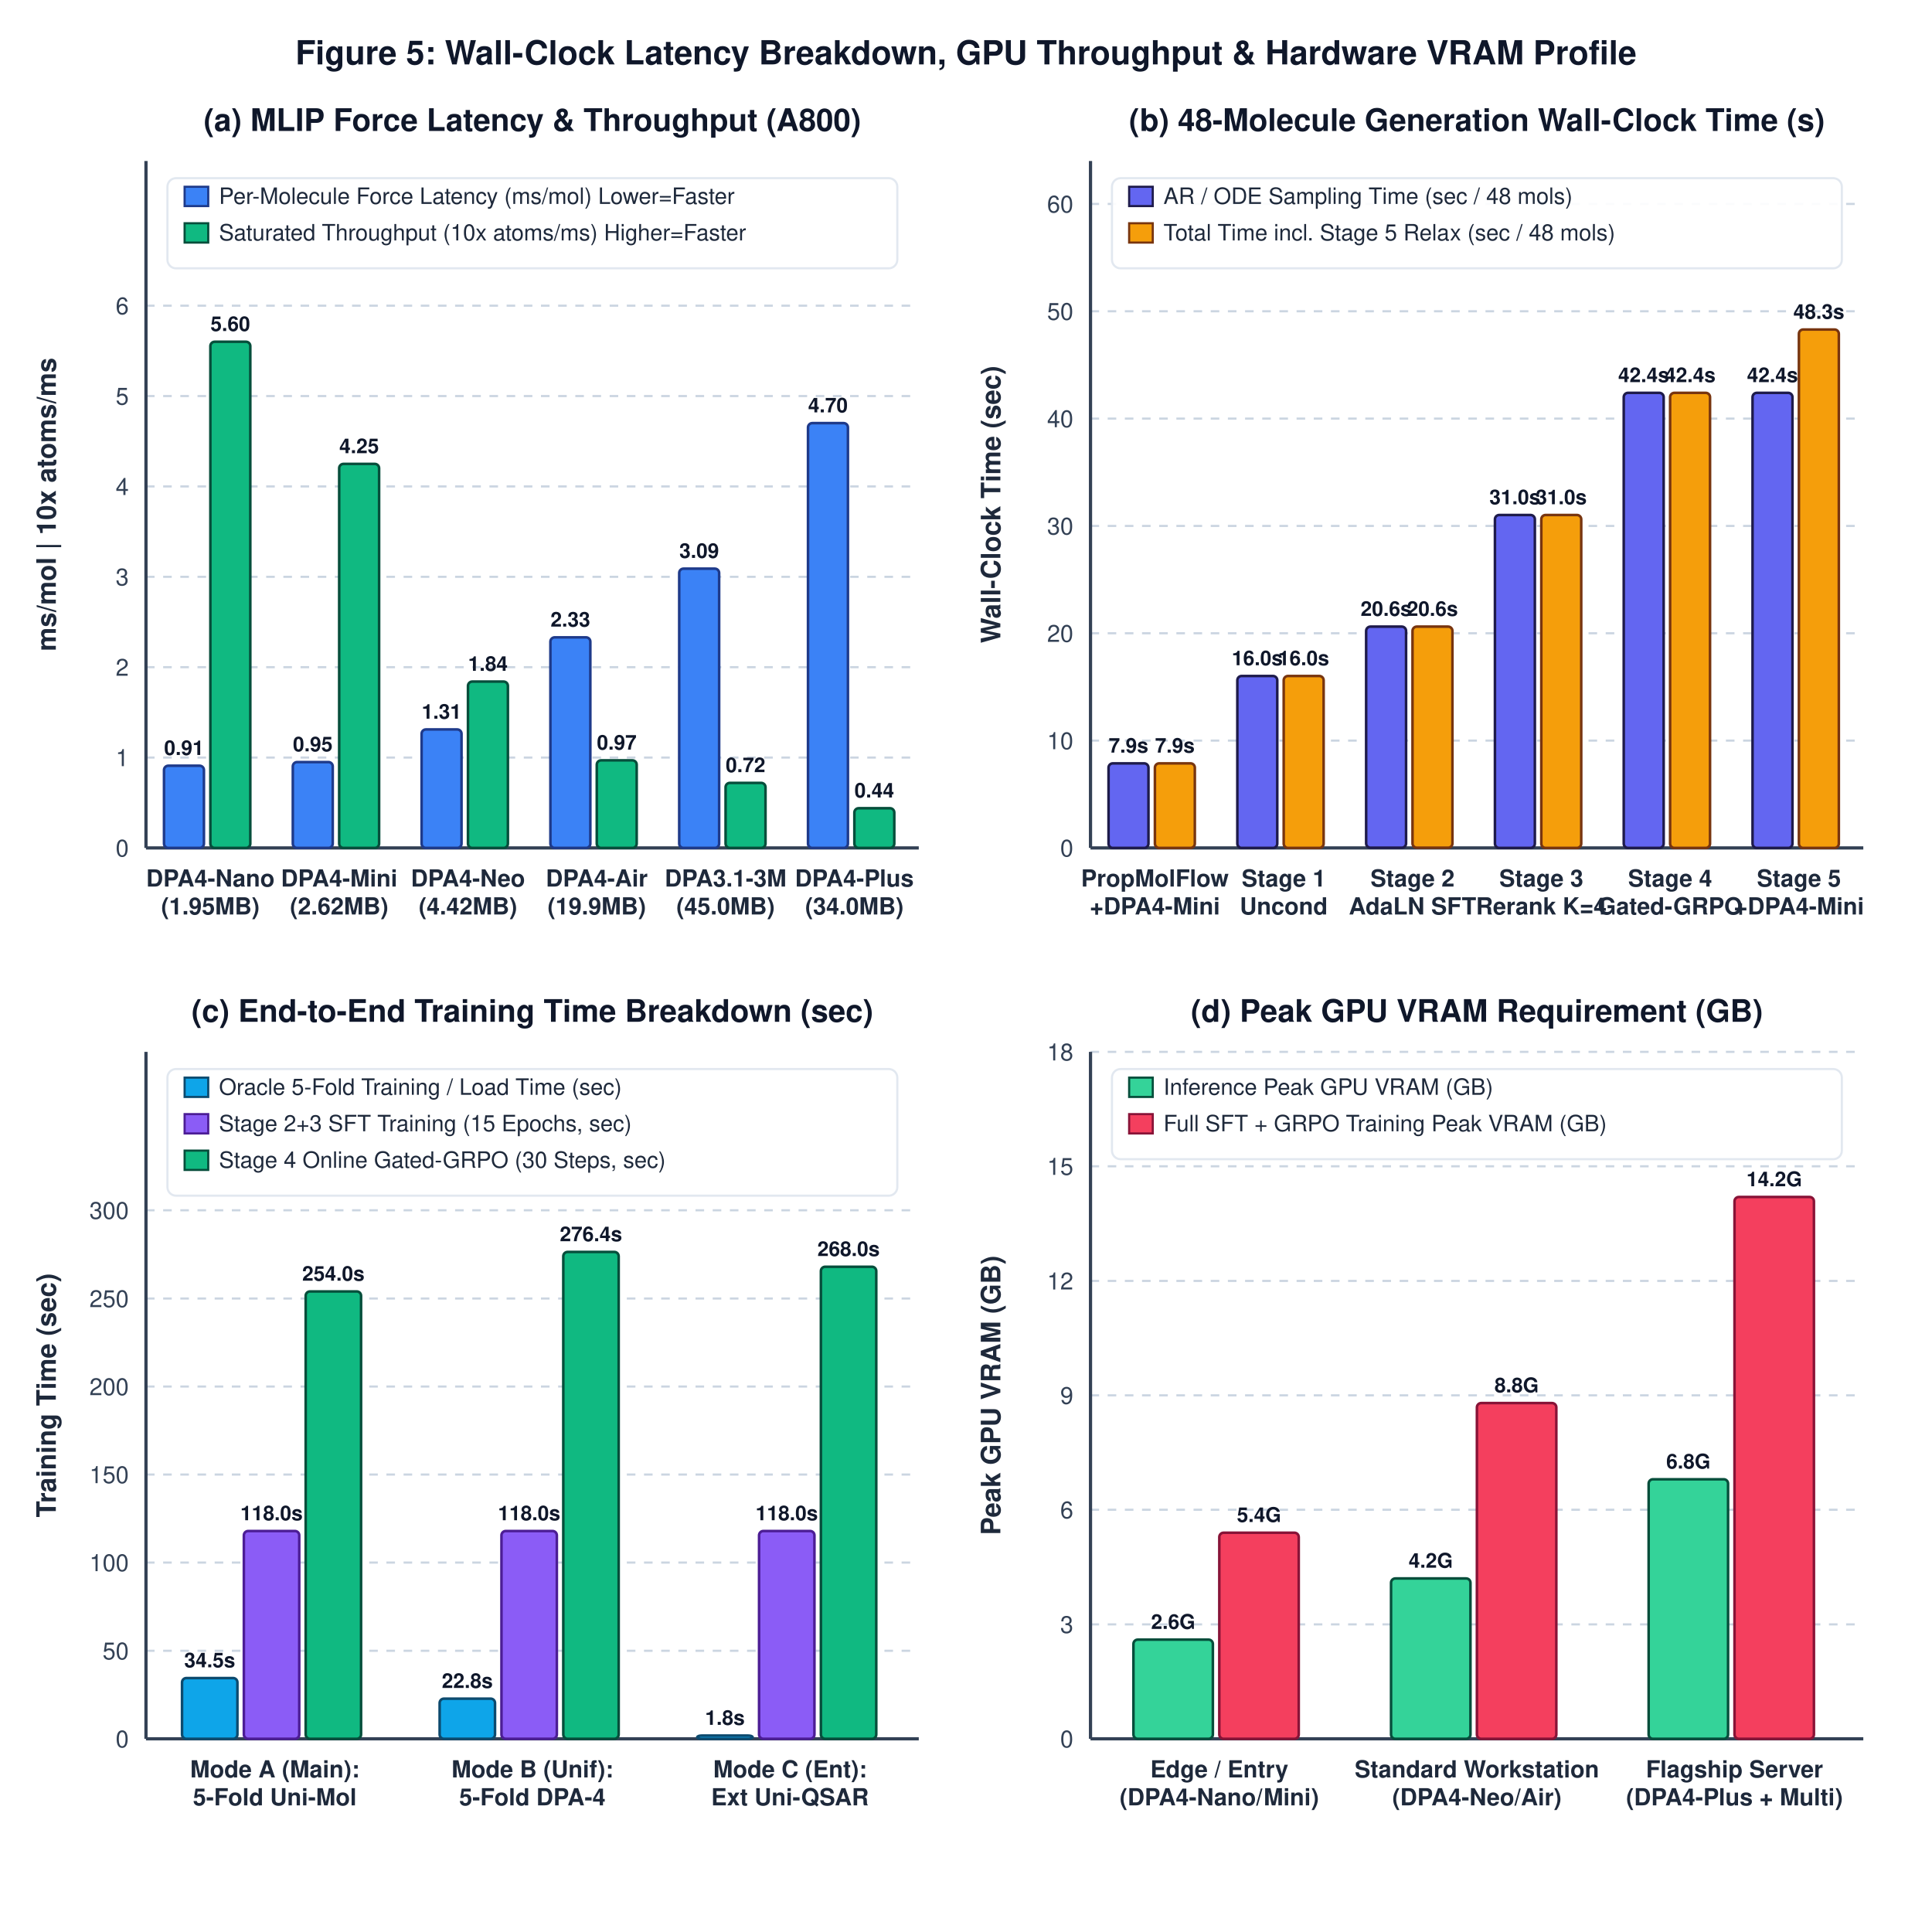
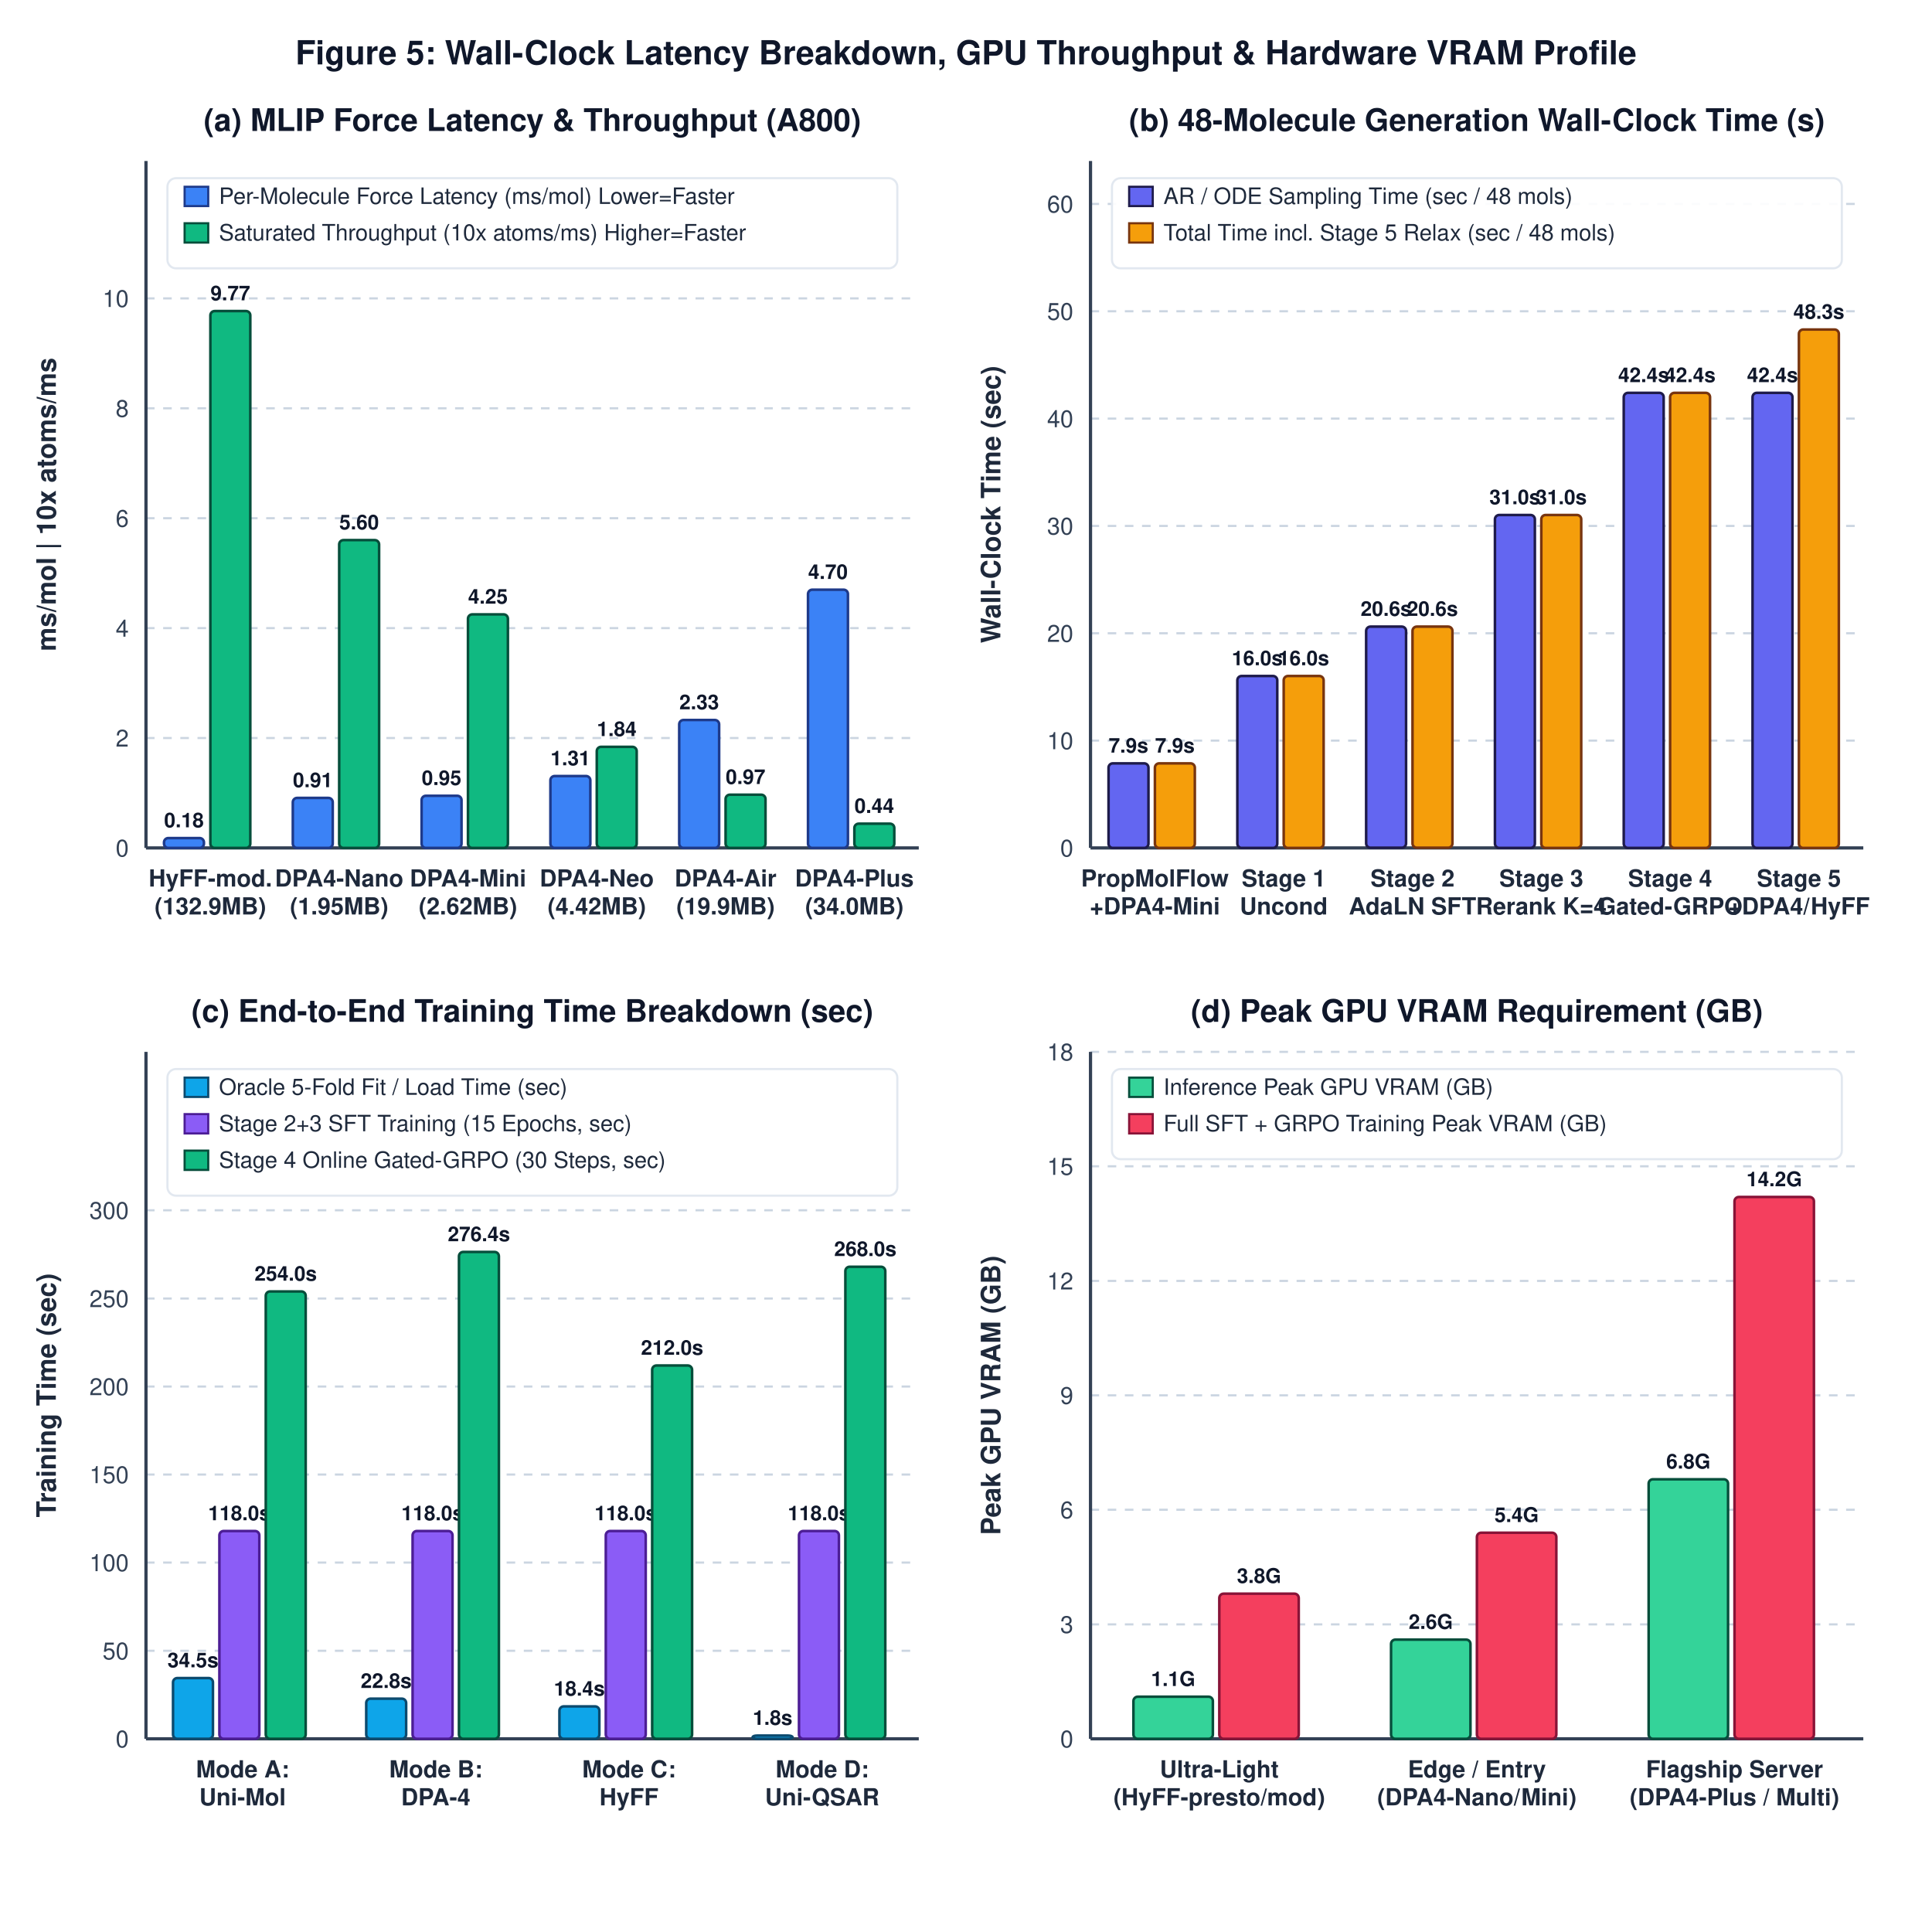
<svg xmlns="http://www.w3.org/2000/svg" width="900" height="900" viewBox="0 0 900 900">
  <rect width="900" height="900" fill="#ffffff" />
  <text x="450.0" y="30" font-family="Helvetica, Arial, sans-serif" font-size="15.5" font-weight="bold" text-anchor="middle" fill="#0f172a">Figure 5: Wall-Clock Latency Breakdown, GPU Throughput &amp; Hardware VRAM Profile</text>
  <text x="248.0" y="61.0" font-family="Helvetica, Arial, sans-serif" font-size="14.5" font-weight="bold" text-anchor="middle" fill="#0f172a">(a) MLIP Force Latency &amp; Throughput (A800)</text>
  <text transform="translate(26.0,235.0) rotate(-90)" font-family="Helvetica, Arial, sans-serif" font-size="12.5" font-weight="bold" text-anchor="middle" fill="#1e293b">ms/mol  |  10x atoms/ms</text>
  <line x1="68" y1="395.0" x2="428" y2="395.0" stroke="#cbd5e1" stroke-width="1" stroke-dasharray="4,4" />
  <text x="60" y="399.0" font-family="Helvetica, Arial, sans-serif" font-size="11" text-anchor="end" fill="#334155">0</text>
-   <line x1="68" y1="352.9" x2="428" y2="352.9" stroke="#cbd5e1" stroke-width="1" stroke-dasharray="4,4" />
-   <text x="60" y="356.9" font-family="Helvetica, Arial, sans-serif" font-size="11" text-anchor="end" fill="#334155">1</text>
-   <line x1="68" y1="310.8" x2="428" y2="310.8" stroke="#cbd5e1" stroke-width="1" stroke-dasharray="4,4" />
-   <text x="60" y="314.8" font-family="Helvetica, Arial, sans-serif" font-size="11" text-anchor="end" fill="#334155">2</text>
-   <line x1="68" y1="268.7" x2="428" y2="268.7" stroke="#cbd5e1" stroke-width="1" stroke-dasharray="4,4" />
-   <text x="60" y="272.7" font-family="Helvetica, Arial, sans-serif" font-size="11" text-anchor="end" fill="#334155">3</text>
-   <line x1="68" y1="226.6" x2="428" y2="226.6" stroke="#cbd5e1" stroke-width="1" stroke-dasharray="4,4" />
-   <text x="60" y="230.6" font-family="Helvetica, Arial, sans-serif" font-size="11" text-anchor="end" fill="#334155">4</text>
-   <line x1="68" y1="184.5" x2="428" y2="184.5" stroke="#cbd5e1" stroke-width="1" stroke-dasharray="4,4" />
-   <text x="60" y="188.5" font-family="Helvetica, Arial, sans-serif" font-size="11" text-anchor="end" fill="#334155">5</text>
-   <line x1="68" y1="142.4" x2="428" y2="142.4" stroke="#cbd5e1" stroke-width="1" stroke-dasharray="4,4" />
-   <text x="60" y="146.4" font-family="Helvetica, Arial, sans-serif" font-size="11" text-anchor="end" fill="#334155">6</text>
+   <line x1="68" y1="343.8" x2="428" y2="343.8" stroke="#cbd5e1" stroke-width="1" stroke-dasharray="4,4" />
+   <text x="60" y="347.8" font-family="Helvetica, Arial, sans-serif" font-size="11" text-anchor="end" fill="#334155">2</text>
+   <line x1="68" y1="292.6" x2="428" y2="292.6" stroke="#cbd5e1" stroke-width="1" stroke-dasharray="4,4" />
+   <text x="60" y="296.6" font-family="Helvetica, Arial, sans-serif" font-size="11" text-anchor="end" fill="#334155">4</text>
+   <line x1="68" y1="241.4" x2="428" y2="241.4" stroke="#cbd5e1" stroke-width="1" stroke-dasharray="4,4" />
+   <text x="60" y="245.4" font-family="Helvetica, Arial, sans-serif" font-size="11" text-anchor="end" fill="#334155">6</text>
+   <line x1="68" y1="190.2" x2="428" y2="190.2" stroke="#cbd5e1" stroke-width="1" stroke-dasharray="4,4" />
+   <text x="60" y="194.2" font-family="Helvetica, Arial, sans-serif" font-size="11" text-anchor="end" fill="#334155">8</text>
+   <line x1="68" y1="139.0" x2="428" y2="139.0" stroke="#cbd5e1" stroke-width="1" stroke-dasharray="4,4" />
+   <text x="60" y="143.0" font-family="Helvetica, Arial, sans-serif" font-size="11" text-anchor="end" fill="#334155">10</text>
  <line x1="68" y1="75" x2="68" y2="395" stroke="#334155" stroke-width="1.5" />
  <line x1="68" y1="395" x2="428" y2="395" stroke="#334155" stroke-width="1.5" />
-   <text x="98.0" y="413.0" font-family="Helvetica, Arial, sans-serif" font-size="11" font-weight="bold" text-anchor="middle" fill="#1e293b">DPA4-Nano</text>
-   <text x="98.0" y="426.0" font-family="Helvetica, Arial, sans-serif" font-size="11" font-weight="bold" text-anchor="middle" fill="#1e293b">(1.95MB)</text>
-   <rect x="76.4" y="356.7" width="18.6" height="38.3" fill="#3b82f6" stroke="#1e3a8a" stroke-width="1.2" rx="2" />
-   <text x="85.7" y="351.7" font-family="Helvetica, Arial, sans-serif" font-size="9.5" font-weight="bold" text-anchor="middle" fill="#0f172a">0.91</text>
-   <rect x="98.0" y="159.2" width="18.6" height="235.8" fill="#10b981" stroke="#064e3b" stroke-width="1.2" rx="2" />
-   <text x="107.3" y="154.2" font-family="Helvetica, Arial, sans-serif" font-size="9.5" font-weight="bold" text-anchor="middle" fill="#0f172a">5.60</text>
-   <text x="158.0" y="413.0" font-family="Helvetica, Arial, sans-serif" font-size="11" font-weight="bold" text-anchor="middle" fill="#1e293b">DPA4-Mini</text>
-   <text x="158.0" y="426.0" font-family="Helvetica, Arial, sans-serif" font-size="11" font-weight="bold" text-anchor="middle" fill="#1e293b">(2.62MB)</text>
-   <rect x="136.4" y="355.0" width="18.6" height="40.0" fill="#3b82f6" stroke="#1e3a8a" stroke-width="1.2" rx="2" />
-   <text x="145.7" y="350.0" font-family="Helvetica, Arial, sans-serif" font-size="9.5" font-weight="bold" text-anchor="middle" fill="#0f172a">0.95</text>
-   <rect x="158.0" y="216.1" width="18.6" height="178.9" fill="#10b981" stroke="#064e3b" stroke-width="1.2" rx="2" />
-   <text x="167.3" y="211.1" font-family="Helvetica, Arial, sans-serif" font-size="9.5" font-weight="bold" text-anchor="middle" fill="#0f172a">4.25</text>
-   <text x="218.0" y="413.0" font-family="Helvetica, Arial, sans-serif" font-size="11" font-weight="bold" text-anchor="middle" fill="#1e293b">DPA4-Neo</text>
-   <text x="218.0" y="426.0" font-family="Helvetica, Arial, sans-serif" font-size="11" font-weight="bold" text-anchor="middle" fill="#1e293b">(4.42MB)</text>
-   <rect x="196.4" y="339.8" width="18.6" height="55.2" fill="#3b82f6" stroke="#1e3a8a" stroke-width="1.2" rx="2" />
-   <text x="205.7" y="334.8" font-family="Helvetica, Arial, sans-serif" font-size="9.5" font-weight="bold" text-anchor="middle" fill="#0f172a">1.31</text>
-   <rect x="218.0" y="317.5" width="18.6" height="77.5" fill="#10b981" stroke="#064e3b" stroke-width="1.2" rx="2" />
-   <text x="227.3" y="312.5" font-family="Helvetica, Arial, sans-serif" font-size="9.5" font-weight="bold" text-anchor="middle" fill="#0f172a">1.84</text>
-   <text x="278.0" y="413.0" font-family="Helvetica, Arial, sans-serif" font-size="11" font-weight="bold" text-anchor="middle" fill="#1e293b">DPA4-Air</text>
-   <text x="278.0" y="426.0" font-family="Helvetica, Arial, sans-serif" font-size="11" font-weight="bold" text-anchor="middle" fill="#1e293b">(19.9MB)</text>
-   <rect x="256.4" y="296.9" width="18.6" height="98.1" fill="#3b82f6" stroke="#1e3a8a" stroke-width="1.2" rx="2" />
-   <text x="265.7" y="291.9" font-family="Helvetica, Arial, sans-serif" font-size="9.5" font-weight="bold" text-anchor="middle" fill="#0f172a">2.33</text>
-   <rect x="278.0" y="354.2" width="18.6" height="40.8" fill="#10b981" stroke="#064e3b" stroke-width="1.2" rx="2" />
-   <text x="287.3" y="349.2" font-family="Helvetica, Arial, sans-serif" font-size="9.5" font-weight="bold" text-anchor="middle" fill="#0f172a">0.97</text>
-   <text x="338.0" y="413.0" font-family="Helvetica, Arial, sans-serif" font-size="11" font-weight="bold" text-anchor="middle" fill="#1e293b">DPA3.1-3M</text>
-   <text x="338.0" y="426.0" font-family="Helvetica, Arial, sans-serif" font-size="11" font-weight="bold" text-anchor="middle" fill="#1e293b">(45.0MB)</text>
-   <rect x="316.4" y="264.9" width="18.6" height="130.1" fill="#3b82f6" stroke="#1e3a8a" stroke-width="1.2" rx="2" />
-   <text x="325.7" y="259.9" font-family="Helvetica, Arial, sans-serif" font-size="9.5" font-weight="bold" text-anchor="middle" fill="#0f172a">3.09</text>
-   <rect x="338.0" y="364.7" width="18.6" height="30.3" fill="#10b981" stroke="#064e3b" stroke-width="1.2" rx="2" />
-   <text x="347.3" y="359.7" font-family="Helvetica, Arial, sans-serif" font-size="9.5" font-weight="bold" text-anchor="middle" fill="#0f172a">0.72</text>
+   <text x="98.0" y="413.0" font-family="Helvetica, Arial, sans-serif" font-size="11" font-weight="bold" text-anchor="middle" fill="#1e293b">HyFF-mod.</text>
+   <text x="98.0" y="426.0" font-family="Helvetica, Arial, sans-serif" font-size="11" font-weight="bold" text-anchor="middle" fill="#1e293b">(132.9MB)</text>
+   <rect x="76.4" y="390.4" width="18.6" height="4.6" fill="#3b82f6" stroke="#1e3a8a" stroke-width="1.2" rx="2" />
+   <text x="85.7" y="385.4" font-family="Helvetica, Arial, sans-serif" font-size="9.5" font-weight="bold" text-anchor="middle" fill="#0f172a">0.18</text>
+   <rect x="98.0" y="144.9" width="18.6" height="250.1" fill="#10b981" stroke="#064e3b" stroke-width="1.2" rx="2" />
+   <text x="107.3" y="139.9" font-family="Helvetica, Arial, sans-serif" font-size="9.5" font-weight="bold" text-anchor="middle" fill="#0f172a">9.77</text>
+   <text x="158.0" y="413.0" font-family="Helvetica, Arial, sans-serif" font-size="11" font-weight="bold" text-anchor="middle" fill="#1e293b">DPA4-Nano</text>
+   <text x="158.0" y="426.0" font-family="Helvetica, Arial, sans-serif" font-size="11" font-weight="bold" text-anchor="middle" fill="#1e293b">(1.95MB)</text>
+   <rect x="136.4" y="371.7" width="18.6" height="23.3" fill="#3b82f6" stroke="#1e3a8a" stroke-width="1.2" rx="2" />
+   <text x="145.7" y="366.7" font-family="Helvetica, Arial, sans-serif" font-size="9.5" font-weight="bold" text-anchor="middle" fill="#0f172a">0.91</text>
+   <rect x="158.0" y="251.6" width="18.6" height="143.4" fill="#10b981" stroke="#064e3b" stroke-width="1.2" rx="2" />
+   <text x="167.3" y="246.6" font-family="Helvetica, Arial, sans-serif" font-size="9.5" font-weight="bold" text-anchor="middle" fill="#0f172a">5.60</text>
+   <text x="218.0" y="413.0" font-family="Helvetica, Arial, sans-serif" font-size="11" font-weight="bold" text-anchor="middle" fill="#1e293b">DPA4-Mini</text>
+   <text x="218.0" y="426.0" font-family="Helvetica, Arial, sans-serif" font-size="11" font-weight="bold" text-anchor="middle" fill="#1e293b">(2.62MB)</text>
+   <rect x="196.4" y="370.7" width="18.6" height="24.3" fill="#3b82f6" stroke="#1e3a8a" stroke-width="1.2" rx="2" />
+   <text x="205.7" y="365.7" font-family="Helvetica, Arial, sans-serif" font-size="9.5" font-weight="bold" text-anchor="middle" fill="#0f172a">0.95</text>
+   <rect x="218.0" y="286.2" width="18.6" height="108.8" fill="#10b981" stroke="#064e3b" stroke-width="1.2" rx="2" />
+   <text x="227.3" y="281.2" font-family="Helvetica, Arial, sans-serif" font-size="9.5" font-weight="bold" text-anchor="middle" fill="#0f172a">4.25</text>
+   <text x="278.0" y="413.0" font-family="Helvetica, Arial, sans-serif" font-size="11" font-weight="bold" text-anchor="middle" fill="#1e293b">DPA4-Neo</text>
+   <text x="278.0" y="426.0" font-family="Helvetica, Arial, sans-serif" font-size="11" font-weight="bold" text-anchor="middle" fill="#1e293b">(4.42MB)</text>
+   <rect x="256.4" y="361.5" width="18.6" height="33.5" fill="#3b82f6" stroke="#1e3a8a" stroke-width="1.2" rx="2" />
+   <text x="265.7" y="356.5" font-family="Helvetica, Arial, sans-serif" font-size="9.5" font-weight="bold" text-anchor="middle" fill="#0f172a">1.31</text>
+   <rect x="278.0" y="347.9" width="18.6" height="47.1" fill="#10b981" stroke="#064e3b" stroke-width="1.2" rx="2" />
+   <text x="287.3" y="342.9" font-family="Helvetica, Arial, sans-serif" font-size="9.5" font-weight="bold" text-anchor="middle" fill="#0f172a">1.84</text>
+   <text x="338.0" y="413.0" font-family="Helvetica, Arial, sans-serif" font-size="11" font-weight="bold" text-anchor="middle" fill="#1e293b">DPA4-Air</text>
+   <text x="338.0" y="426.0" font-family="Helvetica, Arial, sans-serif" font-size="11" font-weight="bold" text-anchor="middle" fill="#1e293b">(19.9MB)</text>
+   <rect x="316.4" y="335.4" width="18.6" height="59.6" fill="#3b82f6" stroke="#1e3a8a" stroke-width="1.2" rx="2" />
+   <text x="325.7" y="330.4" font-family="Helvetica, Arial, sans-serif" font-size="9.5" font-weight="bold" text-anchor="middle" fill="#0f172a">2.33</text>
+   <rect x="338.0" y="370.2" width="18.6" height="24.8" fill="#10b981" stroke="#064e3b" stroke-width="1.2" rx="2" />
+   <text x="347.3" y="365.2" font-family="Helvetica, Arial, sans-serif" font-size="9.5" font-weight="bold" text-anchor="middle" fill="#0f172a">0.97</text>
  <text x="398.0" y="413.0" font-family="Helvetica, Arial, sans-serif" font-size="11" font-weight="bold" text-anchor="middle" fill="#1e293b">DPA4-Plus</text>
  <text x="398.0" y="426.0" font-family="Helvetica, Arial, sans-serif" font-size="11" font-weight="bold" text-anchor="middle" fill="#1e293b">(34.0MB)</text>
-   <rect x="376.4" y="197.1" width="18.6" height="197.9" fill="#3b82f6" stroke="#1e3a8a" stroke-width="1.2" rx="2" />
-   <text x="385.7" y="192.1" font-family="Helvetica, Arial, sans-serif" font-size="9.5" font-weight="bold" text-anchor="middle" fill="#0f172a">4.70</text>
-   <rect x="398.0" y="376.5" width="18.6" height="18.5" fill="#10b981" stroke="#064e3b" stroke-width="1.2" rx="2" />
-   <text x="407.3" y="371.5" font-family="Helvetica, Arial, sans-serif" font-size="9.5" font-weight="bold" text-anchor="middle" fill="#0f172a">0.44</text>
+   <rect x="376.4" y="274.7" width="18.6" height="120.3" fill="#3b82f6" stroke="#1e3a8a" stroke-width="1.2" rx="2" />
+   <text x="385.7" y="269.7" font-family="Helvetica, Arial, sans-serif" font-size="9.5" font-weight="bold" text-anchor="middle" fill="#0f172a">4.70</text>
+   <rect x="398.0" y="383.7" width="18.6" height="11.3" fill="#10b981" stroke="#064e3b" stroke-width="1.2" rx="2" />
+   <text x="407.3" y="378.7" font-family="Helvetica, Arial, sans-serif" font-size="9.5" font-weight="bold" text-anchor="middle" fill="#0f172a">0.44</text>
  <rect x="78" y="83" width="340.0" height="42" fill="#ffffff" fill-opacity="0.92" stroke="#e2e8f0" rx="4" />
  <rect x="86" y="87" width="11" height="9" fill="#3b82f6" stroke="#1e3a8a" stroke-width="1" />
  <text x="102" y="95" font-family="Helvetica, Arial, sans-serif" font-size="10.5" fill="#1e293b">Per-Molecule Force Latency (ms/mol) Lower=Faster</text>
  <rect x="86" y="104" width="11" height="9" fill="#10b981" stroke="#064e3b" stroke-width="1" />
  <text x="102" y="112" font-family="Helvetica, Arial, sans-serif" font-size="10.5" fill="#1e293b">Saturated Throughput (10x atoms/ms) Higher=Faster</text>
  <text x="688.0" y="61.0" font-family="Helvetica, Arial, sans-serif" font-size="14.5" font-weight="bold" text-anchor="middle" fill="#0f172a">(b) 48-Molecule Generation Wall-Clock Time (s)</text>
  <text transform="translate(466.0,235.0) rotate(-90)" font-family="Helvetica, Arial, sans-serif" font-size="12.5" font-weight="bold" text-anchor="middle" fill="#1e293b">Wall-Clock Time (sec)</text>
  <line x1="508" y1="395.0" x2="868" y2="395.0" stroke="#cbd5e1" stroke-width="1" stroke-dasharray="4,4" />
  <text x="500" y="399.0" font-family="Helvetica, Arial, sans-serif" font-size="11" text-anchor="end" fill="#334155">0</text>
  <line x1="508" y1="345.0" x2="868" y2="345.0" stroke="#cbd5e1" stroke-width="1" stroke-dasharray="4,4" />
  <text x="500" y="349.0" font-family="Helvetica, Arial, sans-serif" font-size="11" text-anchor="end" fill="#334155">10</text>
  <line x1="508" y1="295.0" x2="868" y2="295.0" stroke="#cbd5e1" stroke-width="1" stroke-dasharray="4,4" />
  <text x="500" y="299.0" font-family="Helvetica, Arial, sans-serif" font-size="11" text-anchor="end" fill="#334155">20</text>
  <line x1="508" y1="245.0" x2="868" y2="245.0" stroke="#cbd5e1" stroke-width="1" stroke-dasharray="4,4" />
  <text x="500" y="249.0" font-family="Helvetica, Arial, sans-serif" font-size="11" text-anchor="end" fill="#334155">30</text>
  <line x1="508" y1="195.0" x2="868" y2="195.0" stroke="#cbd5e1" stroke-width="1" stroke-dasharray="4,4" />
  <text x="500" y="199.0" font-family="Helvetica, Arial, sans-serif" font-size="11" text-anchor="end" fill="#334155">40</text>
  <line x1="508" y1="145.0" x2="868" y2="145.0" stroke="#cbd5e1" stroke-width="1" stroke-dasharray="4,4" />
  <text x="500" y="149.0" font-family="Helvetica, Arial, sans-serif" font-size="11" text-anchor="end" fill="#334155">50</text>
  <line x1="508" y1="95.0" x2="868" y2="95.0" stroke="#cbd5e1" stroke-width="1" stroke-dasharray="4,4" />
  <text x="500" y="99.0" font-family="Helvetica, Arial, sans-serif" font-size="11" text-anchor="end" fill="#334155">60</text>
  <line x1="508" y1="75" x2="508" y2="395" stroke="#334155" stroke-width="1.5" />
  <line x1="508" y1="395" x2="868" y2="395" stroke="#334155" stroke-width="1.5" />
  <text x="538.0" y="413.0" font-family="Helvetica, Arial, sans-serif" font-size="11" font-weight="bold" text-anchor="middle" fill="#1e293b">PropMolFlow</text>
  <text x="538.0" y="426.0" font-family="Helvetica, Arial, sans-serif" font-size="11" font-weight="bold" text-anchor="middle" fill="#1e293b">+DPA4-Mini</text>
  <rect x="516.4" y="355.6" width="18.6" height="39.4" fill="#6366f1" stroke="#1e1b4b" stroke-width="1.2" rx="2" />
  <text x="525.7" y="350.6" font-family="Helvetica, Arial, sans-serif" font-size="9.5" font-weight="bold" text-anchor="middle" fill="#0f172a">7.9s</text>
  <rect x="538.0" y="355.6" width="18.6" height="39.4" fill="#f59e0b" stroke="#78350f" stroke-width="1.2" rx="2" />
  <text x="547.3" y="350.6" font-family="Helvetica, Arial, sans-serif" font-size="9.5" font-weight="bold" text-anchor="middle" fill="#0f172a">7.9s</text>
  <text x="598.0" y="413.0" font-family="Helvetica, Arial, sans-serif" font-size="11" font-weight="bold" text-anchor="middle" fill="#1e293b">Stage 1</text>
  <text x="598.0" y="426.0" font-family="Helvetica, Arial, sans-serif" font-size="11" font-weight="bold" text-anchor="middle" fill="#1e293b">Uncond</text>
  <rect x="576.4" y="314.9" width="18.6" height="80.1" fill="#6366f1" stroke="#1e1b4b" stroke-width="1.2" rx="2" />
  <text x="585.7" y="309.9" font-family="Helvetica, Arial, sans-serif" font-size="9.5" font-weight="bold" text-anchor="middle" fill="#0f172a">16.0s</text>
  <rect x="598.0" y="314.9" width="18.6" height="80.1" fill="#f59e0b" stroke="#78350f" stroke-width="1.2" rx="2" />
  <text x="607.3" y="309.9" font-family="Helvetica, Arial, sans-serif" font-size="9.5" font-weight="bold" text-anchor="middle" fill="#0f172a">16.0s</text>
  <text x="658.0" y="413.0" font-family="Helvetica, Arial, sans-serif" font-size="11" font-weight="bold" text-anchor="middle" fill="#1e293b">Stage 2</text>
  <text x="658.0" y="426.0" font-family="Helvetica, Arial, sans-serif" font-size="11" font-weight="bold" text-anchor="middle" fill="#1e293b">AdaLN SFT</text>
  <rect x="636.4" y="291.9" width="18.6" height="103.0" fill="#6366f1" stroke="#1e1b4b" stroke-width="1.2" rx="2" />
  <text x="645.7" y="286.9" font-family="Helvetica, Arial, sans-serif" font-size="9.5" font-weight="bold" text-anchor="middle" fill="#0f172a">20.6s</text>
  <rect x="658.0" y="291.9" width="18.6" height="103.0" fill="#f59e0b" stroke="#78350f" stroke-width="1.2" rx="2" />
  <text x="667.3" y="286.9" font-family="Helvetica, Arial, sans-serif" font-size="9.5" font-weight="bold" text-anchor="middle" fill="#0f172a">20.6s</text>
  <text x="718.0" y="413.0" font-family="Helvetica, Arial, sans-serif" font-size="11" font-weight="bold" text-anchor="middle" fill="#1e293b">Stage 3</text>
  <text x="718.0" y="426.0" font-family="Helvetica, Arial, sans-serif" font-size="11" font-weight="bold" text-anchor="middle" fill="#1e293b">Rerank K=4</text>
  <rect x="696.4" y="239.9" width="18.6" height="155.1" fill="#6366f1" stroke="#1e1b4b" stroke-width="1.2" rx="2" />
  <text x="705.7" y="234.9" font-family="Helvetica, Arial, sans-serif" font-size="9.5" font-weight="bold" text-anchor="middle" fill="#0f172a">31.0s</text>
  <rect x="718.0" y="239.9" width="18.6" height="155.1" fill="#f59e0b" stroke="#78350f" stroke-width="1.2" rx="2" />
  <text x="727.3" y="234.9" font-family="Helvetica, Arial, sans-serif" font-size="9.5" font-weight="bold" text-anchor="middle" fill="#0f172a">31.0s</text>
  <text x="778.0" y="413.0" font-family="Helvetica, Arial, sans-serif" font-size="11" font-weight="bold" text-anchor="middle" fill="#1e293b">Stage 4</text>
  <text x="778.0" y="426.0" font-family="Helvetica, Arial, sans-serif" font-size="11" font-weight="bold" text-anchor="middle" fill="#1e293b">Gated-GRPO</text>
  <rect x="756.4" y="183.0" width="18.6" height="212.0" fill="#6366f1" stroke="#1e1b4b" stroke-width="1.2" rx="2" />
  <text x="765.7" y="178.0" font-family="Helvetica, Arial, sans-serif" font-size="9.5" font-weight="bold" text-anchor="middle" fill="#0f172a">42.4s</text>
  <rect x="778.0" y="183.0" width="18.6" height="212.0" fill="#f59e0b" stroke="#78350f" stroke-width="1.2" rx="2" />
  <text x="787.3" y="178.0" font-family="Helvetica, Arial, sans-serif" font-size="9.5" font-weight="bold" text-anchor="middle" fill="#0f172a">42.4s</text>
  <text x="838.0" y="413.0" font-family="Helvetica, Arial, sans-serif" font-size="11" font-weight="bold" text-anchor="middle" fill="#1e293b">Stage 5</text>
-   <text x="838.0" y="426.0" font-family="Helvetica, Arial, sans-serif" font-size="11" font-weight="bold" text-anchor="middle" fill="#1e293b">+DPA4-Mini</text>
+   <text x="838.0" y="426.0" font-family="Helvetica, Arial, sans-serif" font-size="11" font-weight="bold" text-anchor="middle" fill="#1e293b">+DPA4/HyFF</text>
  <rect x="816.4" y="183.0" width="18.6" height="212.0" fill="#6366f1" stroke="#1e1b4b" stroke-width="1.2" rx="2" />
  <text x="825.7" y="178.0" font-family="Helvetica, Arial, sans-serif" font-size="9.5" font-weight="bold" text-anchor="middle" fill="#0f172a">42.4s</text>
  <rect x="838.0" y="153.5" width="18.6" height="241.5" fill="#f59e0b" stroke="#78350f" stroke-width="1.2" rx="2" />
  <text x="847.3" y="148.5" font-family="Helvetica, Arial, sans-serif" font-size="9.5" font-weight="bold" text-anchor="middle" fill="#0f172a">48.3s</text>
  <rect x="518" y="83" width="340.0" height="42" fill="#ffffff" fill-opacity="0.92" stroke="#e2e8f0" rx="4" />
  <rect x="526" y="87" width="11" height="9" fill="#6366f1" stroke="#1e1b4b" stroke-width="1" />
  <text x="542" y="95" font-family="Helvetica, Arial, sans-serif" font-size="10.5" fill="#1e293b">AR / ODE Sampling Time (sec / 48 mols)</text>
  <rect x="526" y="104" width="11" height="9" fill="#f59e0b" stroke="#78350f" stroke-width="1" />
  <text x="542" y="112" font-family="Helvetica, Arial, sans-serif" font-size="10.5" fill="#1e293b">Total Time incl. Stage 5 Relax (sec / 48 mols)</text>
  <text x="248.0" y="476.0" font-family="Helvetica, Arial, sans-serif" font-size="14.5" font-weight="bold" text-anchor="middle" fill="#0f172a">(c) End-to-End Training Time Breakdown (sec)</text>
  <text transform="translate(26.0,650.0) rotate(-90)" font-family="Helvetica, Arial, sans-serif" font-size="12.5" font-weight="bold" text-anchor="middle" fill="#1e293b">Training Time (sec)</text>
  <line x1="68" y1="810.0" x2="428" y2="810.0" stroke="#cbd5e1" stroke-width="1" stroke-dasharray="4,4" />
  <text x="60" y="814.0" font-family="Helvetica, Arial, sans-serif" font-size="11" text-anchor="end" fill="#334155">0</text>
  <line x1="68" y1="769.0" x2="428" y2="769.0" stroke="#cbd5e1" stroke-width="1" stroke-dasharray="4,4" />
  <text x="60" y="773.0" font-family="Helvetica, Arial, sans-serif" font-size="11" text-anchor="end" fill="#334155">50</text>
  <line x1="68" y1="727.9" x2="428" y2="727.9" stroke="#cbd5e1" stroke-width="1" stroke-dasharray="4,4" />
  <text x="60" y="731.9" font-family="Helvetica, Arial, sans-serif" font-size="11" text-anchor="end" fill="#334155">100</text>
  <line x1="68" y1="686.9" x2="428" y2="686.9" stroke="#cbd5e1" stroke-width="1" stroke-dasharray="4,4" />
  <text x="60" y="690.9" font-family="Helvetica, Arial, sans-serif" font-size="11" text-anchor="end" fill="#334155">150</text>
  <line x1="68" y1="645.9" x2="428" y2="645.9" stroke="#cbd5e1" stroke-width="1" stroke-dasharray="4,4" />
  <text x="60" y="649.9" font-family="Helvetica, Arial, sans-serif" font-size="11" text-anchor="end" fill="#334155">200</text>
  <line x1="68" y1="604.9" x2="428" y2="604.9" stroke="#cbd5e1" stroke-width="1" stroke-dasharray="4,4" />
  <text x="60" y="608.9" font-family="Helvetica, Arial, sans-serif" font-size="11" text-anchor="end" fill="#334155">250</text>
  <line x1="68" y1="563.8" x2="428" y2="563.8" stroke="#cbd5e1" stroke-width="1" stroke-dasharray="4,4" />
  <text x="60" y="567.8" font-family="Helvetica, Arial, sans-serif" font-size="11" text-anchor="end" fill="#334155">300</text>
  <line x1="68" y1="490" x2="68" y2="810" stroke="#334155" stroke-width="1.5" />
  <line x1="68" y1="810" x2="428" y2="810" stroke="#334155" stroke-width="1.5" />
-   <text x="128.0" y="828.0" font-family="Helvetica, Arial, sans-serif" font-size="11" font-weight="bold" text-anchor="middle" fill="#1e293b">Mode A (Main):</text>
-   <text x="128.0" y="841.0" font-family="Helvetica, Arial, sans-serif" font-size="11" font-weight="bold" text-anchor="middle" fill="#1e293b">5-Fold Uni-Mol</text>
-   <rect x="84.8" y="781.7" width="25.8" height="28.3" fill="#0ea5e9" stroke="#0c4a6e" stroke-width="1.2" rx="2" />
-   <text x="97.7" y="776.7" font-family="Helvetica, Arial, sans-serif" font-size="9.5" font-weight="bold" text-anchor="middle" fill="#0f172a">34.5s</text>
-   <rect x="113.6" y="713.2" width="25.8" height="96.8" fill="#8b5cf6" stroke="#4c1d95" stroke-width="1.2" rx="2" />
-   <text x="126.5" y="708.2" font-family="Helvetica, Arial, sans-serif" font-size="9.5" font-weight="bold" text-anchor="middle" fill="#0f172a">118.0s</text>
-   <rect x="142.4" y="601.6" width="25.8" height="208.4" fill="#10b981" stroke="#064e3b" stroke-width="1.2" rx="2" />
-   <text x="155.3" y="596.6" font-family="Helvetica, Arial, sans-serif" font-size="9.5" font-weight="bold" text-anchor="middle" fill="#0f172a">254.0s</text>
-   <text x="248.0" y="828.0" font-family="Helvetica, Arial, sans-serif" font-size="11" font-weight="bold" text-anchor="middle" fill="#1e293b">Mode B (Unif):</text>
-   <text x="248.0" y="841.0" font-family="Helvetica, Arial, sans-serif" font-size="11" font-weight="bold" text-anchor="middle" fill="#1e293b">5-Fold DPA-4</text>
-   <rect x="204.8" y="791.3" width="25.8" height="18.7" fill="#0ea5e9" stroke="#0c4a6e" stroke-width="1.2" rx="2" />
-   <text x="217.7" y="786.3" font-family="Helvetica, Arial, sans-serif" font-size="9.5" font-weight="bold" text-anchor="middle" fill="#0f172a">22.8s</text>
-   <rect x="233.6" y="713.2" width="25.8" height="96.8" fill="#8b5cf6" stroke="#4c1d95" stroke-width="1.2" rx="2" />
-   <text x="246.5" y="708.2" font-family="Helvetica, Arial, sans-serif" font-size="9.5" font-weight="bold" text-anchor="middle" fill="#0f172a">118.0s</text>
-   <rect x="262.4" y="583.2" width="25.8" height="226.8" fill="#10b981" stroke="#064e3b" stroke-width="1.2" rx="2" />
-   <text x="275.3" y="578.2" font-family="Helvetica, Arial, sans-serif" font-size="9.5" font-weight="bold" text-anchor="middle" fill="#0f172a">276.4s</text>
-   <text x="368.0" y="828.0" font-family="Helvetica, Arial, sans-serif" font-size="11" font-weight="bold" text-anchor="middle" fill="#1e293b">Mode C (Ent):</text>
-   <text x="368.0" y="841.0" font-family="Helvetica, Arial, sans-serif" font-size="11" font-weight="bold" text-anchor="middle" fill="#1e293b">Ext Uni-QSAR</text>
-   <rect x="324.8" y="808.5" width="25.8" height="1.5" fill="#0ea5e9" stroke="#0c4a6e" stroke-width="1.2" rx="2" />
-   <text x="337.7" y="803.5" font-family="Helvetica, Arial, sans-serif" font-size="9.5" font-weight="bold" text-anchor="middle" fill="#0f172a">1.8s</text>
-   <rect x="353.6" y="713.2" width="25.8" height="96.8" fill="#8b5cf6" stroke="#4c1d95" stroke-width="1.2" rx="2" />
-   <text x="366.5" y="708.2" font-family="Helvetica, Arial, sans-serif" font-size="9.5" font-weight="bold" text-anchor="middle" fill="#0f172a">118.0s</text>
-   <rect x="382.4" y="590.1" width="25.8" height="219.9" fill="#10b981" stroke="#064e3b" stroke-width="1.2" rx="2" />
-   <text x="395.3" y="585.1" font-family="Helvetica, Arial, sans-serif" font-size="9.5" font-weight="bold" text-anchor="middle" fill="#0f172a">268.0s</text>
+   <text x="113.0" y="828.0" font-family="Helvetica, Arial, sans-serif" font-size="11" font-weight="bold" text-anchor="middle" fill="#1e293b">Mode A:</text>
+   <text x="113.0" y="841.0" font-family="Helvetica, Arial, sans-serif" font-size="11" font-weight="bold" text-anchor="middle" fill="#1e293b">Uni-Mol</text>
+   <rect x="80.6" y="781.7" width="18.6" height="28.3" fill="#0ea5e9" stroke="#0c4a6e" stroke-width="1.2" rx="2" />
+   <text x="89.9" y="776.7" font-family="Helvetica, Arial, sans-serif" font-size="9.5" font-weight="bold" text-anchor="middle" fill="#0f172a">34.5s</text>
+   <rect x="102.2" y="713.2" width="18.6" height="96.8" fill="#8b5cf6" stroke="#4c1d95" stroke-width="1.2" rx="2" />
+   <text x="111.5" y="708.2" font-family="Helvetica, Arial, sans-serif" font-size="9.5" font-weight="bold" text-anchor="middle" fill="#0f172a">118.0s</text>
+   <rect x="123.8" y="601.6" width="18.6" height="208.4" fill="#10b981" stroke="#064e3b" stroke-width="1.2" rx="2" />
+   <text x="133.1" y="596.6" font-family="Helvetica, Arial, sans-serif" font-size="9.5" font-weight="bold" text-anchor="middle" fill="#0f172a">254.0s</text>
+   <text x="203.0" y="828.0" font-family="Helvetica, Arial, sans-serif" font-size="11" font-weight="bold" text-anchor="middle" fill="#1e293b">Mode B:</text>
+   <text x="203.0" y="841.0" font-family="Helvetica, Arial, sans-serif" font-size="11" font-weight="bold" text-anchor="middle" fill="#1e293b">DPA-4</text>
+   <rect x="170.6" y="791.3" width="18.6" height="18.7" fill="#0ea5e9" stroke="#0c4a6e" stroke-width="1.2" rx="2" />
+   <text x="179.9" y="786.3" font-family="Helvetica, Arial, sans-serif" font-size="9.5" font-weight="bold" text-anchor="middle" fill="#0f172a">22.8s</text>
+   <rect x="192.2" y="713.2" width="18.6" height="96.8" fill="#8b5cf6" stroke="#4c1d95" stroke-width="1.2" rx="2" />
+   <text x="201.5" y="708.2" font-family="Helvetica, Arial, sans-serif" font-size="9.5" font-weight="bold" text-anchor="middle" fill="#0f172a">118.0s</text>
+   <rect x="213.8" y="583.2" width="18.6" height="226.8" fill="#10b981" stroke="#064e3b" stroke-width="1.2" rx="2" />
+   <text x="223.1" y="578.2" font-family="Helvetica, Arial, sans-serif" font-size="9.5" font-weight="bold" text-anchor="middle" fill="#0f172a">276.4s</text>
+   <text x="293.0" y="828.0" font-family="Helvetica, Arial, sans-serif" font-size="11" font-weight="bold" text-anchor="middle" fill="#1e293b">Mode C:</text>
+   <text x="293.0" y="841.0" font-family="Helvetica, Arial, sans-serif" font-size="11" font-weight="bold" text-anchor="middle" fill="#1e293b">HyFF</text>
+   <rect x="260.6" y="794.9" width="18.6" height="15.1" fill="#0ea5e9" stroke="#0c4a6e" stroke-width="1.2" rx="2" />
+   <text x="269.9" y="789.9" font-family="Helvetica, Arial, sans-serif" font-size="9.5" font-weight="bold" text-anchor="middle" fill="#0f172a">18.4s</text>
+   <rect x="282.2" y="713.2" width="18.6" height="96.8" fill="#8b5cf6" stroke="#4c1d95" stroke-width="1.2" rx="2" />
+   <text x="291.5" y="708.2" font-family="Helvetica, Arial, sans-serif" font-size="9.5" font-weight="bold" text-anchor="middle" fill="#0f172a">118.0s</text>
+   <rect x="303.8" y="636.1" width="18.6" height="173.9" fill="#10b981" stroke="#064e3b" stroke-width="1.2" rx="2" />
+   <text x="313.1" y="631.1" font-family="Helvetica, Arial, sans-serif" font-size="9.5" font-weight="bold" text-anchor="middle" fill="#0f172a">212.0s</text>
+   <text x="383.0" y="828.0" font-family="Helvetica, Arial, sans-serif" font-size="11" font-weight="bold" text-anchor="middle" fill="#1e293b">Mode D:</text>
+   <text x="383.0" y="841.0" font-family="Helvetica, Arial, sans-serif" font-size="11" font-weight="bold" text-anchor="middle" fill="#1e293b">Uni-QSAR</text>
+   <rect x="350.6" y="808.5" width="18.6" height="1.5" fill="#0ea5e9" stroke="#0c4a6e" stroke-width="1.2" rx="2" />
+   <text x="359.9" y="803.5" font-family="Helvetica, Arial, sans-serif" font-size="9.5" font-weight="bold" text-anchor="middle" fill="#0f172a">1.8s</text>
+   <rect x="372.2" y="713.2" width="18.6" height="96.8" fill="#8b5cf6" stroke="#4c1d95" stroke-width="1.2" rx="2" />
+   <text x="381.5" y="708.2" font-family="Helvetica, Arial, sans-serif" font-size="9.5" font-weight="bold" text-anchor="middle" fill="#0f172a">118.0s</text>
+   <rect x="393.8" y="590.1" width="18.6" height="219.9" fill="#10b981" stroke="#064e3b" stroke-width="1.2" rx="2" />
+   <text x="403.1" y="585.1" font-family="Helvetica, Arial, sans-serif" font-size="9.5" font-weight="bold" text-anchor="middle" fill="#0f172a">268.0s</text>
  <rect x="78" y="498" width="340.0" height="59" fill="#ffffff" fill-opacity="0.92" stroke="#e2e8f0" rx="4" />
  <rect x="86" y="502" width="11" height="9" fill="#0ea5e9" stroke="#0c4a6e" stroke-width="1" />
-   <text x="102" y="510" font-family="Helvetica, Arial, sans-serif" font-size="10.5" fill="#1e293b">Oracle 5-Fold Training / Load Time (sec)</text>
+   <text x="102" y="510" font-family="Helvetica, Arial, sans-serif" font-size="10.5" fill="#1e293b">Oracle 5-Fold Fit / Load Time (sec)</text>
  <rect x="86" y="519" width="11" height="9" fill="#8b5cf6" stroke="#4c1d95" stroke-width="1" />
  <text x="102" y="527" font-family="Helvetica, Arial, sans-serif" font-size="10.5" fill="#1e293b">Stage 2+3 SFT Training (15 Epochs, sec)</text>
  <rect x="86" y="536" width="11" height="9" fill="#10b981" stroke="#064e3b" stroke-width="1" />
  <text x="102" y="544" font-family="Helvetica, Arial, sans-serif" font-size="10.5" fill="#1e293b">Stage 4 Online Gated-GRPO (30 Steps, sec)</text>
  <text x="688.0" y="476.0" font-family="Helvetica, Arial, sans-serif" font-size="14.5" font-weight="bold" text-anchor="middle" fill="#0f172a">(d) Peak GPU VRAM Requirement (GB)</text>
  <text transform="translate(466.0,650.0) rotate(-90)" font-family="Helvetica, Arial, sans-serif" font-size="12.5" font-weight="bold" text-anchor="middle" fill="#1e293b">Peak GPU VRAM (GB)</text>
  <line x1="508" y1="810.0" x2="868" y2="810.0" stroke="#cbd5e1" stroke-width="1" stroke-dasharray="4,4" />
  <text x="500" y="814.0" font-family="Helvetica, Arial, sans-serif" font-size="11" text-anchor="end" fill="#334155">0</text>
  <line x1="508" y1="756.7" x2="868" y2="756.7" stroke="#cbd5e1" stroke-width="1" stroke-dasharray="4,4" />
  <text x="500" y="760.7" font-family="Helvetica, Arial, sans-serif" font-size="11" text-anchor="end" fill="#334155">3</text>
  <line x1="508" y1="703.3" x2="868" y2="703.3" stroke="#cbd5e1" stroke-width="1" stroke-dasharray="4,4" />
  <text x="500" y="707.3" font-family="Helvetica, Arial, sans-serif" font-size="11" text-anchor="end" fill="#334155">6</text>
  <line x1="508" y1="650.0" x2="868" y2="650.0" stroke="#cbd5e1" stroke-width="1" stroke-dasharray="4,4" />
  <text x="500" y="654.0" font-family="Helvetica, Arial, sans-serif" font-size="11" text-anchor="end" fill="#334155">9</text>
  <line x1="508" y1="596.7" x2="868" y2="596.7" stroke="#cbd5e1" stroke-width="1" stroke-dasharray="4,4" />
  <text x="500" y="600.7" font-family="Helvetica, Arial, sans-serif" font-size="11" text-anchor="end" fill="#334155">12</text>
  <line x1="508" y1="543.3" x2="868" y2="543.3" stroke="#cbd5e1" stroke-width="1" stroke-dasharray="4,4" />
  <text x="500" y="547.3" font-family="Helvetica, Arial, sans-serif" font-size="11" text-anchor="end" fill="#334155">15</text>
  <line x1="508" y1="490.0" x2="868" y2="490.0" stroke="#cbd5e1" stroke-width="1" stroke-dasharray="4,4" />
  <text x="500" y="494.0" font-family="Helvetica, Arial, sans-serif" font-size="11" text-anchor="end" fill="#334155">18</text>
  <line x1="508" y1="490" x2="508" y2="810" stroke="#334155" stroke-width="1.5" />
  <line x1="508" y1="810" x2="868" y2="810" stroke="#334155" stroke-width="1.5" />
-   <text x="568.0" y="828.0" font-family="Helvetica, Arial, sans-serif" font-size="11" font-weight="bold" text-anchor="middle" fill="#1e293b">Edge / Entry</text>
-   <text x="568.0" y="841.0" font-family="Helvetica, Arial, sans-serif" font-size="11" font-weight="bold" text-anchor="middle" fill="#1e293b">(DPA4-Nano/Mini)</text>
-   <rect x="528.0" y="763.8" width="37.0" height="46.2" fill="#34d399" stroke="#064e3b" stroke-width="1.2" rx="2" />
-   <text x="546.5" y="758.8" font-family="Helvetica, Arial, sans-serif" font-size="9.5" font-weight="bold" text-anchor="middle" fill="#0f172a">2.6G</text>
-   <rect x="568.0" y="714.0" width="37.0" height="96.0" fill="#f43f5e" stroke="#881337" stroke-width="1.2" rx="2" />
-   <text x="586.5" y="709.0" font-family="Helvetica, Arial, sans-serif" font-size="9.5" font-weight="bold" text-anchor="middle" fill="#0f172a">5.4G</text>
-   <text x="688.0" y="828.0" font-family="Helvetica, Arial, sans-serif" font-size="11" font-weight="bold" text-anchor="middle" fill="#1e293b">Standard Workstation</text>
-   <text x="688.0" y="841.0" font-family="Helvetica, Arial, sans-serif" font-size="11" font-weight="bold" text-anchor="middle" fill="#1e293b">(DPA4-Neo/Air)</text>
-   <rect x="648.0" y="735.3" width="37.0" height="74.7" fill="#34d399" stroke="#064e3b" stroke-width="1.2" rx="2" />
-   <text x="666.5" y="730.3" font-family="Helvetica, Arial, sans-serif" font-size="9.5" font-weight="bold" text-anchor="middle" fill="#0f172a">4.2G</text>
-   <rect x="688.0" y="653.6" width="37.0" height="156.4" fill="#f43f5e" stroke="#881337" stroke-width="1.2" rx="2" />
-   <text x="706.5" y="648.6" font-family="Helvetica, Arial, sans-serif" font-size="9.5" font-weight="bold" text-anchor="middle" fill="#0f172a">8.8G</text>
+   <text x="568.0" y="828.0" font-family="Helvetica, Arial, sans-serif" font-size="11" font-weight="bold" text-anchor="middle" fill="#1e293b">Ultra-Light</text>
+   <text x="568.0" y="841.0" font-family="Helvetica, Arial, sans-serif" font-size="11" font-weight="bold" text-anchor="middle" fill="#1e293b">(HyFF-presto/mod)</text>
+   <rect x="528.0" y="790.4" width="37.0" height="19.6" fill="#34d399" stroke="#064e3b" stroke-width="1.2" rx="2" />
+   <text x="546.5" y="785.4" font-family="Helvetica, Arial, sans-serif" font-size="9.5" font-weight="bold" text-anchor="middle" fill="#0f172a">1.1G</text>
+   <rect x="568.0" y="742.4" width="37.0" height="67.6" fill="#f43f5e" stroke="#881337" stroke-width="1.2" rx="2" />
+   <text x="586.5" y="737.4" font-family="Helvetica, Arial, sans-serif" font-size="9.5" font-weight="bold" text-anchor="middle" fill="#0f172a">3.8G</text>
+   <text x="688.0" y="828.0" font-family="Helvetica, Arial, sans-serif" font-size="11" font-weight="bold" text-anchor="middle" fill="#1e293b">Edge / Entry</text>
+   <text x="688.0" y="841.0" font-family="Helvetica, Arial, sans-serif" font-size="11" font-weight="bold" text-anchor="middle" fill="#1e293b">(DPA4-Nano/Mini)</text>
+   <rect x="648.0" y="763.8" width="37.0" height="46.2" fill="#34d399" stroke="#064e3b" stroke-width="1.2" rx="2" />
+   <text x="666.5" y="758.8" font-family="Helvetica, Arial, sans-serif" font-size="9.5" font-weight="bold" text-anchor="middle" fill="#0f172a">2.6G</text>
+   <rect x="688.0" y="714.0" width="37.0" height="96.0" fill="#f43f5e" stroke="#881337" stroke-width="1.2" rx="2" />
+   <text x="706.5" y="709.0" font-family="Helvetica, Arial, sans-serif" font-size="9.5" font-weight="bold" text-anchor="middle" fill="#0f172a">5.4G</text>
  <text x="808.0" y="828.0" font-family="Helvetica, Arial, sans-serif" font-size="11" font-weight="bold" text-anchor="middle" fill="#1e293b">Flagship Server</text>
-   <text x="808.0" y="841.0" font-family="Helvetica, Arial, sans-serif" font-size="11" font-weight="bold" text-anchor="middle" fill="#1e293b">(DPA4-Plus + Multi)</text>
+   <text x="808.0" y="841.0" font-family="Helvetica, Arial, sans-serif" font-size="11" font-weight="bold" text-anchor="middle" fill="#1e293b">(DPA4-Plus / Multi)</text>
  <rect x="768.0" y="689.1" width="37.0" height="120.9" fill="#34d399" stroke="#064e3b" stroke-width="1.2" rx="2" />
  <text x="786.5" y="684.1" font-family="Helvetica, Arial, sans-serif" font-size="9.5" font-weight="bold" text-anchor="middle" fill="#0f172a">6.8G</text>
  <rect x="808.0" y="557.6" width="37.0" height="252.4" fill="#f43f5e" stroke="#881337" stroke-width="1.2" rx="2" />
  <text x="826.5" y="552.6" font-family="Helvetica, Arial, sans-serif" font-size="9.5" font-weight="bold" text-anchor="middle" fill="#0f172a">14.2G</text>
  <rect x="518" y="498" width="340.0" height="42" fill="#ffffff" fill-opacity="0.92" stroke="#e2e8f0" rx="4" />
  <rect x="526" y="502" width="11" height="9" fill="#34d399" stroke="#064e3b" stroke-width="1" />
  <text x="542" y="510" font-family="Helvetica, Arial, sans-serif" font-size="10.5" fill="#1e293b">Inference Peak GPU VRAM (GB)</text>
  <rect x="526" y="519" width="11" height="9" fill="#f43f5e" stroke="#881337" stroke-width="1" />
  <text x="542" y="527" font-family="Helvetica, Arial, sans-serif" font-size="10.5" fill="#1e293b">Full SFT + GRPO Training Peak VRAM (GB)</text>
</svg>
